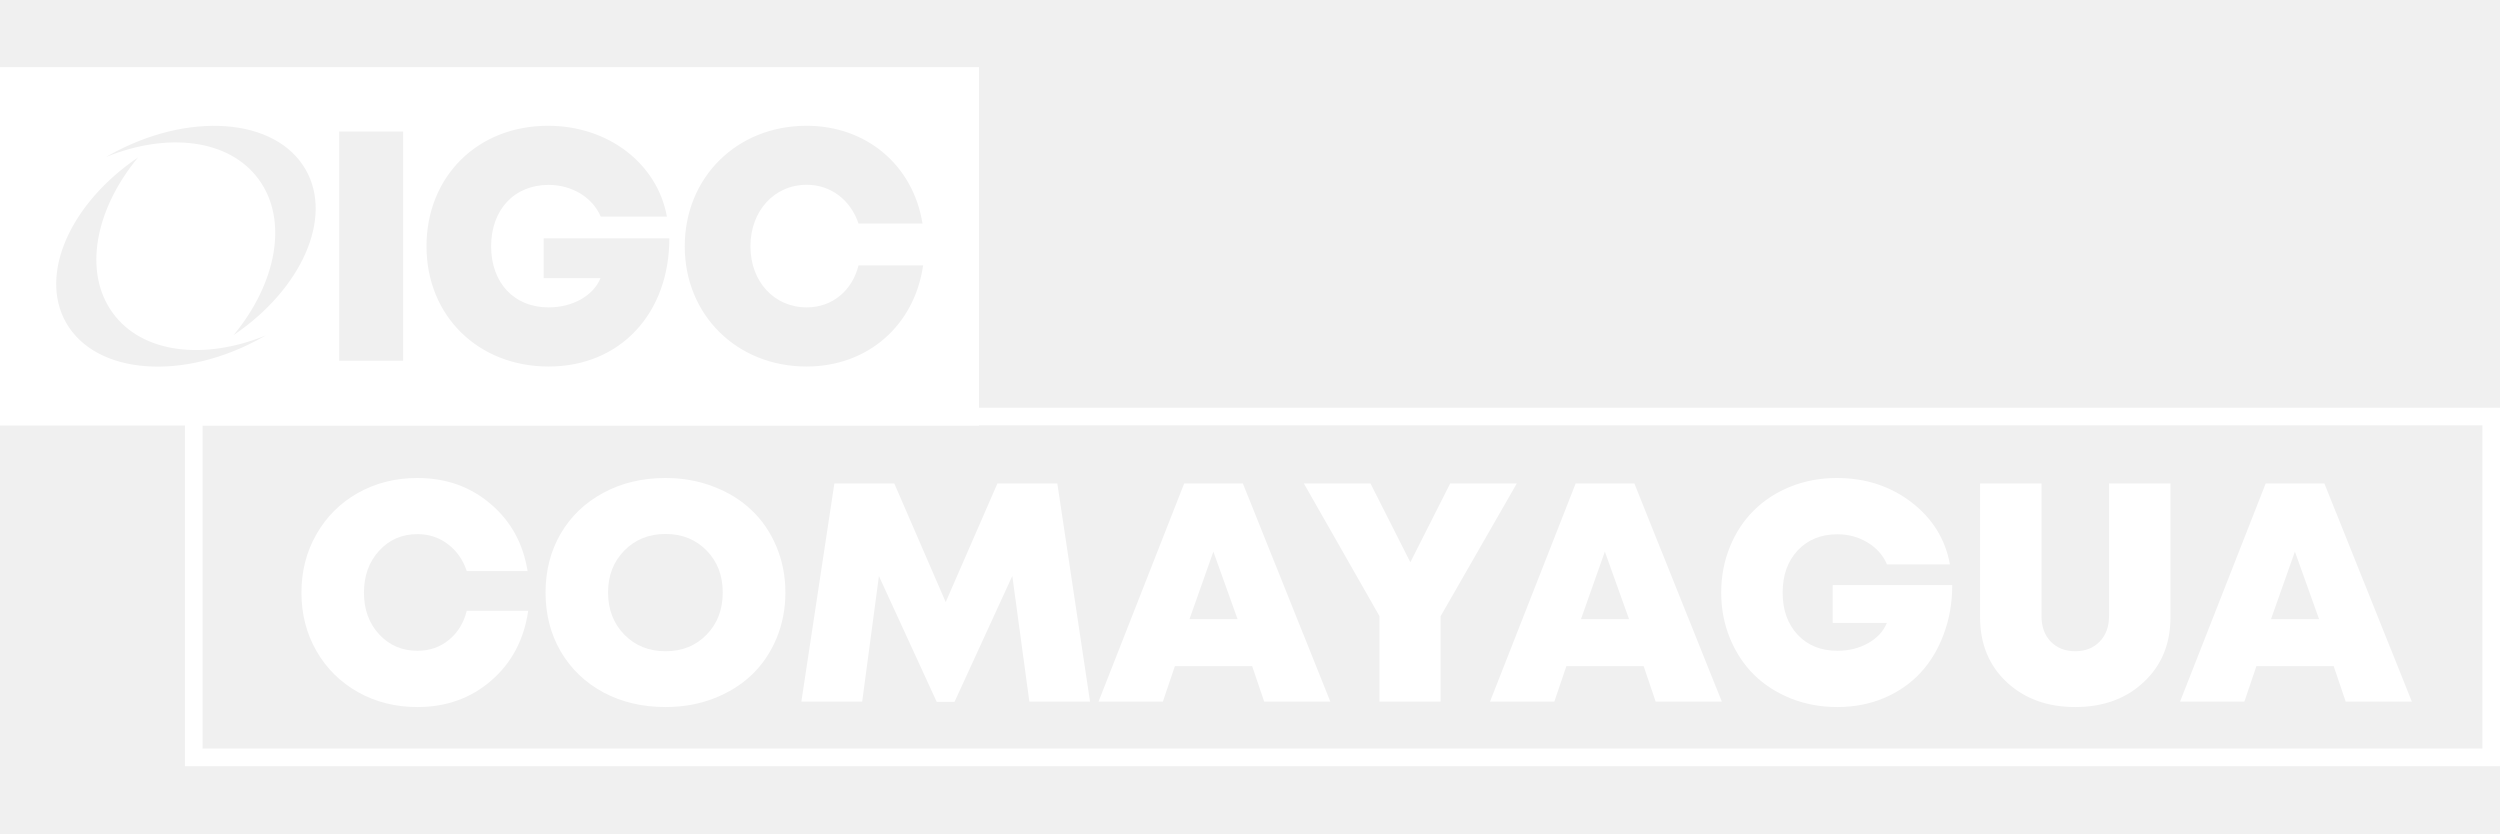
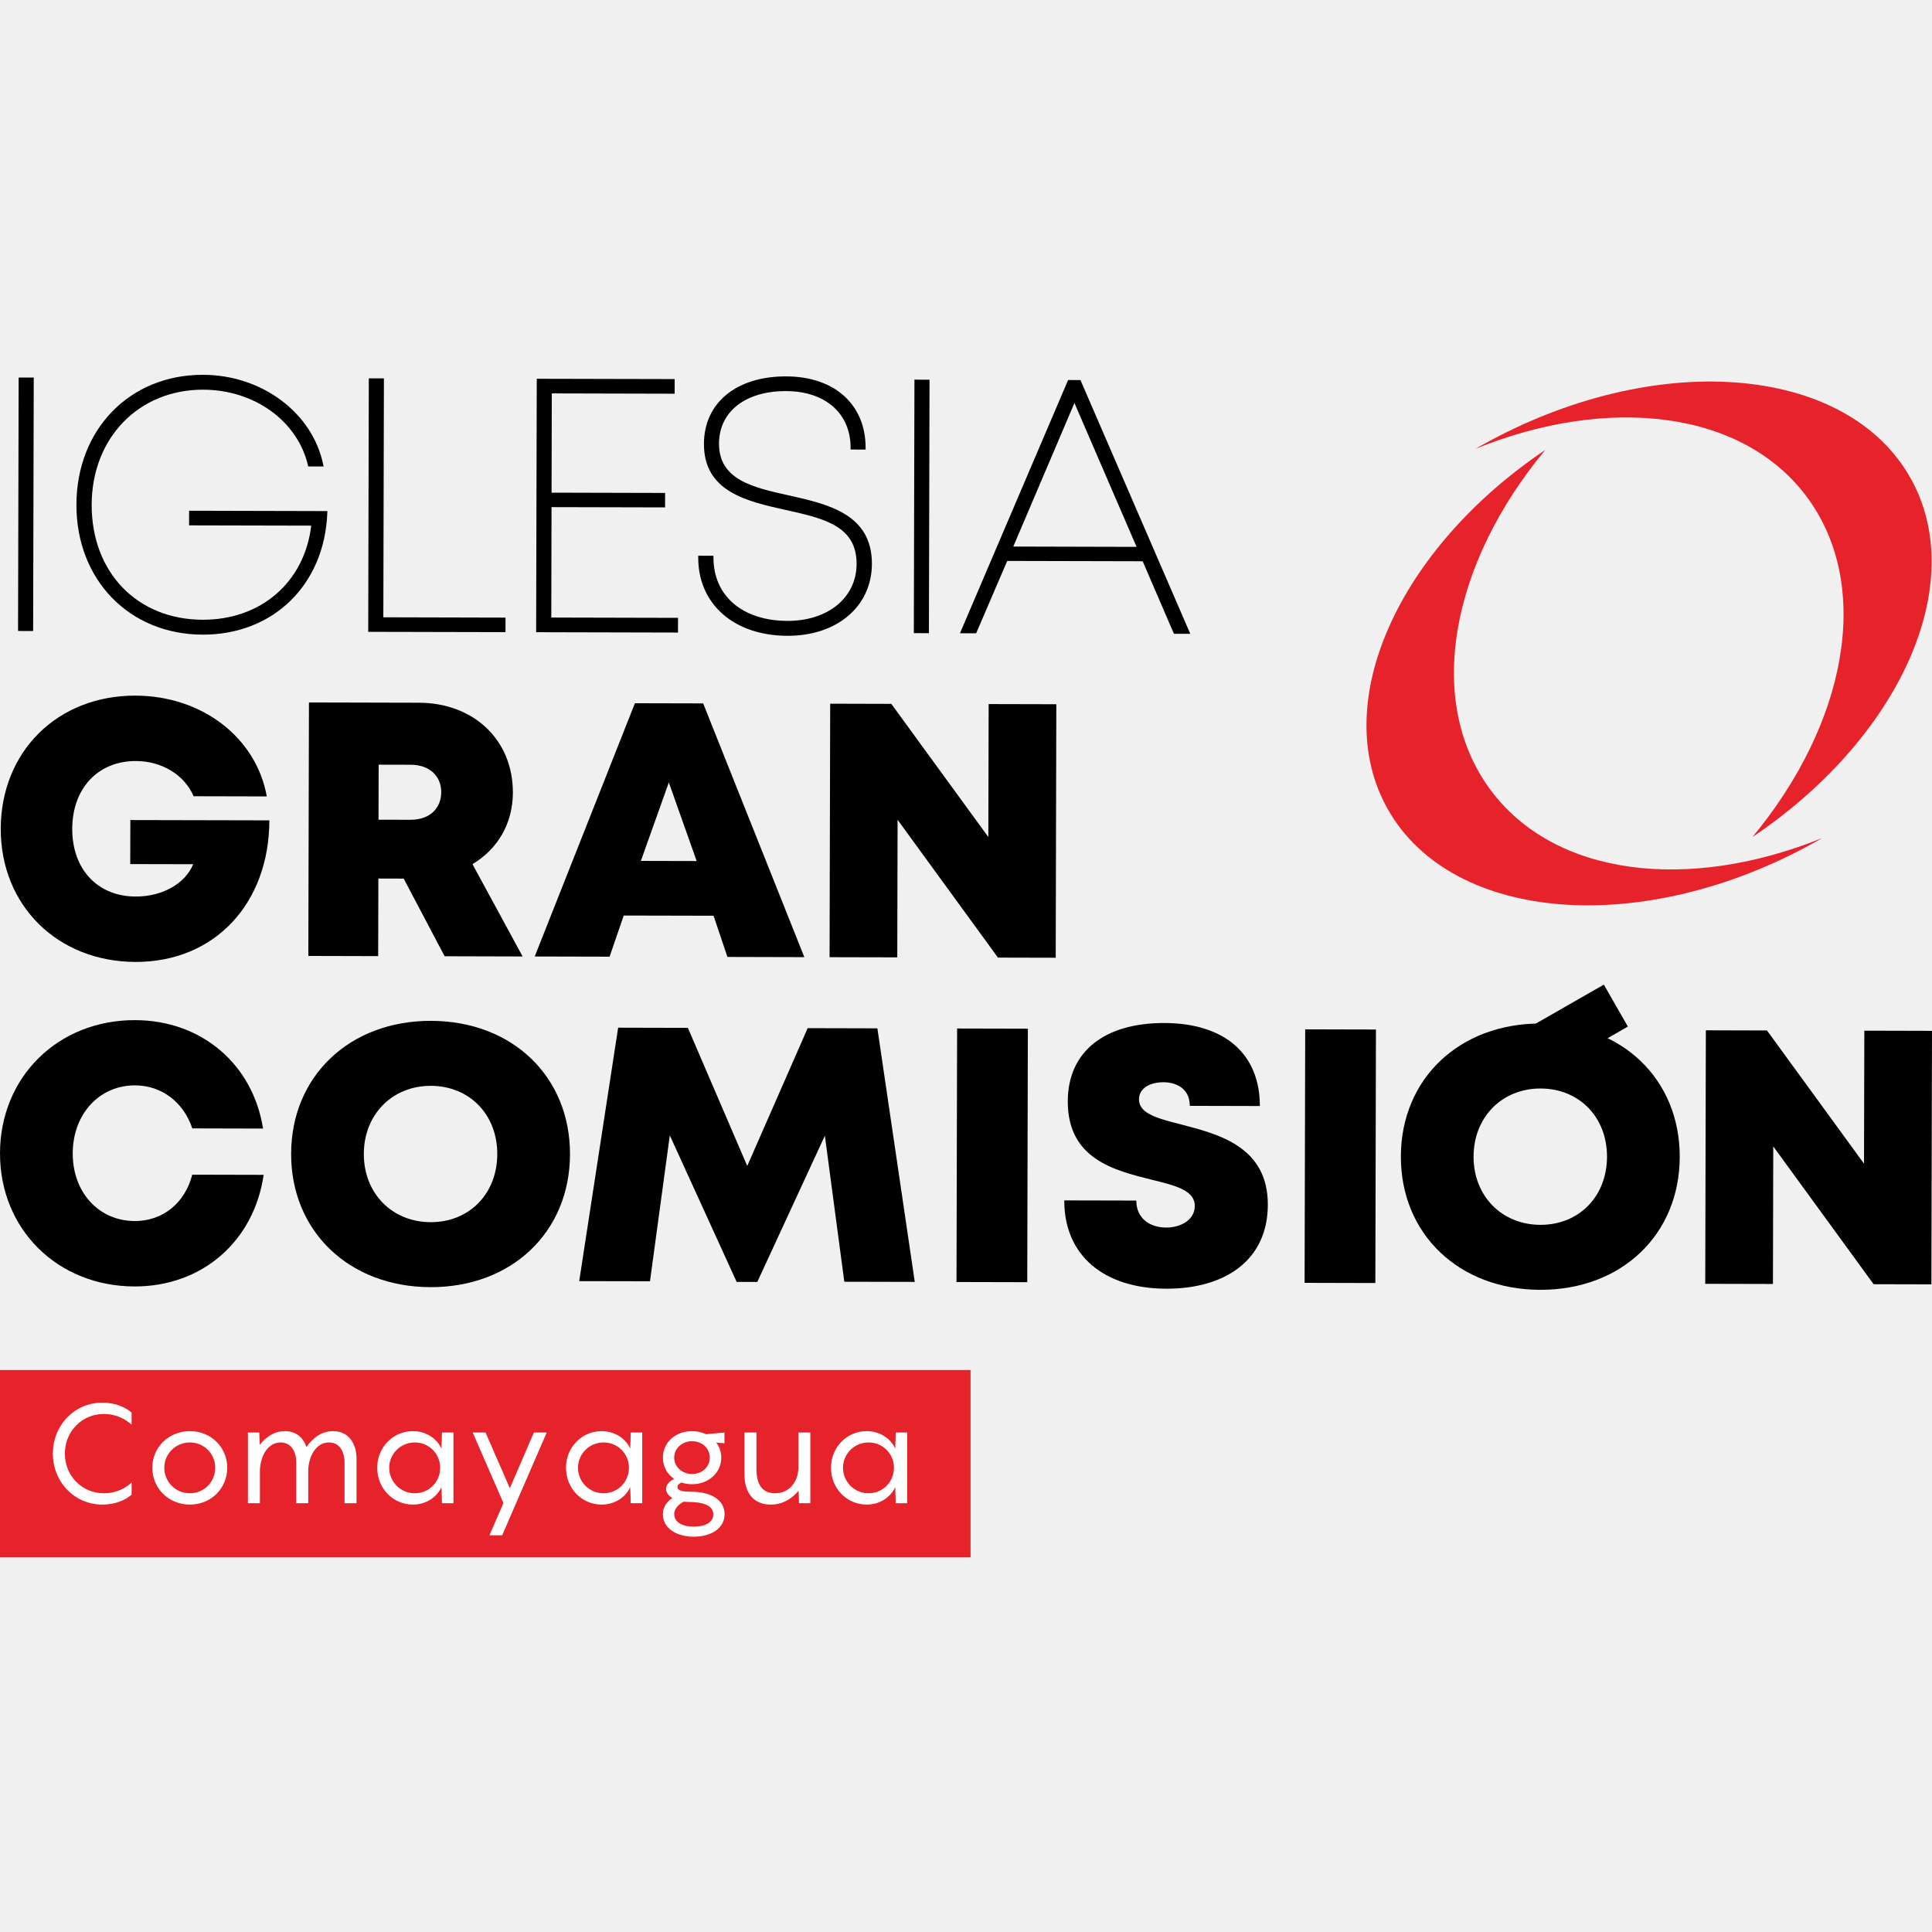
- <svg xmlns="http://www.w3.org/2000/svg" width="100%" height="100%" viewBox="0 0 150 50" version="1.1" xml:space="preserve" style="fill-rule:evenodd;clip-rule:evenodd;stroke-linejoin:round;stroke-miterlimit:2;">
-   <g id="Artboard1" transform="matrix(0.078125,0,0,0.0462963,0,0)">
-     <rect x="0" y="0" width="1920" height="1080" style="fill:none;" />
-     <clipPath id="_clip1">
-       <rect x="0" y="0" width="1920" height="1080" />
-     </clipPath>
-     <g clip-path="url(#_clip1)">
-       <g transform="matrix(0.169899,0,0,0.169899,-80.029,448.255)">
-         <g transform="matrix(25.6,0,0,43.2,769.536,-1340.71)">
-           <path d="M0,26.92C-4.86,18.34 0.82,5.8 12.72,-2.24C5.13,6.93 2.98,18.02 8.27,25.25C13.49,32.39 24.44,33.609 35.27,29.19C35.09,29.29 34.92,29.39 34.74,29.489C20.81,37.34 5.26,36.19 0,26.92M7.57,-2.61C21.52,-10.46 37.09,-9.31 42.34,-0.04C47.21,8.529 41.52,21.069 29.59,29.13C37.17,19.96 39.31,8.859 34.02,1.63C28.8,-5.511 17.86,-6.73 7.05,-2.31C7.22,-2.41 7.39,-2.511 7.57,-2.61M48.23,-6.81L59.52,-6.81L59.52,33.66L48.23,33.66L48.23,-6.81ZM85.11,-7.83C95.72,-7.83 104.39,-1.19 106.1,8.21L94.42,8.21C92.96,4.81 89.34,2.609 85.21,2.609C79.15,2.609 75.06,6.989 75.06,13.46C75.06,19.859 79.08,24.239 85.21,24.239C89.47,24.239 93.11,22.18 94.38,19.069L84.34,19.069L84.34,12.04L106.53,12.04C106.53,25.279 97.88,34.68 85.21,34.68C72.81,34.68 63.65,25.77 63.65,13.46C63.65,1.149 72.64,-7.83 85.11,-7.83M130.76,-7.83C141.37,-7.83 149.58,-0.83 151.23,9.43L139.93,9.43C138.54,5.279 135.05,2.59 130.79,2.59C125.06,2.59 120.85,7.199 120.85,13.46C120.85,19.699 125.06,24.239 130.79,24.239C135.28,24.239 138.8,21.319 139.94,16.819L151.34,16.819C149.8,27.46 141.54,34.68 130.76,34.68C118.45,34.68 109.25,25.569 109.25,13.46C109.25,1.29 118.45,-7.83 130.76,-7.83M-11.66,45.1L161.21,45.1L161.21,-18.18L-11.66,-18.18L-11.66,45.1Z" style="fill:white;fill-rule:nonzero;" />
+ <svg xmlns="http://www.w3.org/2000/svg" width="100%" height="100%" viewBox="0 0 100 100" version="1.1" xml:space="preserve" style="fill-rule:evenodd;clip-rule:evenodd;stroke-linejoin:round;stroke-miterlimit:2;">
+   <g transform="matrix(1,0,0,1,-3.10862e-15,-61)">
+     <g id="Logo-footer" transform="matrix(1.53833,0,0,1.53833,3.25866,-34.1823)">
+       <rect x="-2.118" y="61.874" width="65.006" height="65.006" style="fill:none;" />
+       <g transform="matrix(0.189424,0,0,0.189424,-7.15917,76.4993)">
+         <g transform="matrix(-0.00315368,1.30011,1.30011,0.00315368,53.7164,13.8093)">
+           <rect x="-18.387" y="-18.343" width="34.63" height="2.061" />
        </g>
-         <g transform="matrix(25.6,0,0,43.2,0,-3363.47)">
-           <path d="M456.73,148.963L54.17,148.963L54.17,91.893L456.73,91.893L456.73,148.963ZM51.06,152.073L459.84,152.073L459.84,88.783L51.06,88.783L51.06,152.073Z" style="fill:white;fill-rule:nonzero;" />
+         <g transform="matrix(1.30011,0,0,1.30011,84.7629,11.3127)">
+           <path d="M0,1.737L-0.01,1.976C-0.381,11.8 -7.388,18.642 -17.047,18.619C-27.059,18.595 -34.31,11.128 -34.287,0.857C-34.263,-9.446 -26.988,-16.905 -16.986,-16.881C-8.954,-16.862 -2.05,-11.712 -0.574,-4.635L-0.518,-4.358L-2.62,-4.363L-2.657,-4.536C-4.096,-10.589 -9.979,-14.83 -16.967,-14.849C-25.77,-14.868 -32.18,-8.261 -32.203,0.862C-32.227,10.097 -25.991,16.564 -17.042,16.583C-9.062,16.601 -3.132,11.452 -2.206,3.726L-18.895,3.688L-18.89,1.69L0,1.737Z" style="fill-rule:nonzero;" />
        </g>
-         <g transform="matrix(25.6,0,0,43.2,0,-5961.69)">
-           <path d="M92.091,201.776C88.242,201.776 84.75,200.899 81.617,199.145C78.502,197.39 76.058,194.973 74.286,191.894C72.513,188.814 71.627,185.377 71.627,181.581C71.627,177.768 72.513,174.321 74.286,171.242C76.058,168.144 78.502,165.718 81.617,163.964C84.75,162.209 88.242,161.332 92.091,161.332C97.14,161.332 101.445,162.854 105.008,165.897C108.589,168.923 110.773,172.88 111.561,177.768L100.819,177.768C100.156,175.78 99.046,174.196 97.489,173.014C95.931,171.833 94.141,171.242 92.118,171.242C89.396,171.242 87.14,172.217 85.35,174.169C83.56,176.12 82.665,178.591 82.665,181.581C82.665,184.553 83.56,187.006 85.35,188.939C87.14,190.873 89.396,191.84 92.118,191.84C94.248,191.84 96.092,191.204 97.65,189.933C99.225,188.644 100.282,186.925 100.819,184.777L111.668,184.777C110.934,189.844 108.768,193.944 105.169,197.077C101.571,200.21 97.211,201.776 92.091,201.776Z" style="fill:white;fill-rule:nonzero;" />
-           <path d="M135.919,201.776C131.837,201.776 128.185,200.917 124.962,199.198C121.739,197.462 119.224,195.054 117.416,191.974C115.625,188.895 114.73,185.421 114.73,181.554C114.73,177.687 115.625,174.214 117.416,171.134C119.224,168.055 121.739,165.656 124.962,163.937C128.185,162.2 131.837,161.332 135.919,161.332C138.963,161.332 141.791,161.842 144.405,162.863C147.037,163.865 149.275,165.253 151.119,167.025C152.981,168.78 154.44,170.919 155.497,173.444C156.553,175.95 157.081,178.654 157.081,181.554C157.081,184.455 156.553,187.167 155.497,189.691C154.44,192.198 152.981,194.337 151.119,196.11C149.275,197.864 147.037,199.252 144.405,200.272C141.791,201.275 138.963,201.776 135.919,201.776ZM128.641,188.993C130.557,190.945 132.983,191.92 135.919,191.92C138.855,191.92 141.272,190.945 143.17,188.993C145.068,187.042 146.017,184.562 146.017,181.554C146.017,178.546 145.068,176.076 143.17,174.142C141.272,172.191 138.855,171.215 135.919,171.215C132.983,171.215 130.557,172.191 128.641,174.142C126.725,176.094 125.768,178.564 125.768,181.554C125.768,184.544 126.725,187.024 128.641,188.993Z" style="fill:white;fill-rule:nonzero;" />
-           <path d="M210.873,200.81L200.157,200.81L197.149,178.627L186.944,200.863L183.802,200.863L173.597,178.654L170.643,200.81L159.901,200.81L165.729,162.299L176.31,162.299L185.387,183.246L194.518,162.299L205.099,162.299L210.873,200.81Z" style="fill:white;fill-rule:nonzero;" />
-           <path d="M241.622,200.81L239.5,194.552L225.858,194.552L223.736,200.81L212.376,200.81L227.496,162.299L237.862,162.299L253.304,200.81L241.622,200.81ZM236.922,186.254L232.652,174.33L228.436,186.254L236.922,186.254Z" style="fill:white;fill-rule:nonzero;" />
-           <path d="M286.229,162.299L272.774,185.744L272.774,200.81L261.979,200.81L261.979,185.717L248.631,162.299L260.394,162.299L267.43,176.21L274.466,162.299L286.229,162.299Z" style="fill:white;fill-rule:nonzero;" />
-           <path d="M310.748,200.81L308.626,194.552L294.984,194.552L292.862,200.81L281.502,200.81L296.622,162.299L306.988,162.299L322.43,200.81L310.748,200.81ZM306.048,186.254L301.778,174.33L297.562,186.254L306.048,186.254Z" style="fill:white;fill-rule:nonzero;" />
-           <path d="M342.008,180.238L363.116,180.238C363.116,183.354 362.615,186.245 361.612,188.913C360.628,191.58 359.249,193.863 357.477,195.761C355.722,197.641 353.583,199.118 351.058,200.192C348.534,201.248 345.785,201.776 342.813,201.776C339.913,201.776 337.192,201.275 334.649,200.272C332.107,199.252 329.932,197.855 328.124,196.083C326.333,194.311 324.919,192.171 323.88,189.665C322.842,187.158 322.323,184.464 322.323,181.581C322.323,178.699 322.833,176.004 323.854,173.498C324.874,170.991 326.279,168.852 328.07,167.079C329.86,165.289 332.018,163.883 334.542,162.863C337.084,161.842 339.815,161.332 342.733,161.332C347.782,161.332 352.168,162.755 355.892,165.602C359.616,168.449 361.89,172.11 362.713,176.586L351.595,176.586C350.897,174.957 349.751,173.668 348.158,172.719C346.582,171.752 344.81,171.269 342.84,171.269C339.958,171.269 337.621,172.217 335.831,174.115C334.059,176.013 333.172,178.502 333.172,181.581C333.172,184.643 334.059,187.122 335.831,189.02C337.604,190.9 339.94,191.84 342.84,191.84C344.863,191.84 346.672,191.392 348.265,190.497C349.859,189.602 350.96,188.411 351.568,186.925L342.008,186.925L342.008,180.238Z" style="fill:white;fill-rule:nonzero;" />
-           <path d="M396.927,197.372C393.794,200.308 389.766,201.776 384.842,201.776C379.919,201.776 375.882,200.308 372.73,197.372C369.597,194.436 368.031,190.613 368.031,185.905L368.031,162.299L378.88,162.299L378.88,185.717C378.88,187.597 379.426,189.101 380.519,190.229C381.629,191.356 383.07,191.92 384.842,191.92C386.615,191.92 388.047,191.356 389.139,190.229C390.249,189.101 390.804,187.597 390.804,185.717L390.804,162.299L401.654,162.299L401.654,185.905C401.654,190.613 400.078,194.436 396.927,197.372Z" style="fill:white;fill-rule:nonzero;" />
-           <path d="M432.591,200.81L430.47,194.552L416.827,194.552L414.706,200.81L403.346,200.81L418.465,162.299L428.832,162.299L444.273,200.81L432.591,200.81ZM427.892,186.254L423.622,174.33L419.405,186.254L427.892,186.254Z" style="fill:white;fill-rule:nonzero;" />
+         <g transform="matrix(1.30011,0,0,1.30011,116.406,-7.42499)">
+           <path d="M0,30.704L-0.005,32.688L-18.759,32.646L-18.679,-1.984L-16.614,-1.979L-16.694,30.662L0,30.704Z" style="fill-rule:nonzero;" />
+         </g>
+         <g transform="matrix(1.30011,0,0,1.30011,147.046,-7.31942)">
+           <path d="M0,30.656L-0.005,32.664L-19.384,32.617L-19.299,-2.008L-0.457,-1.965L-0.461,0.033L-17.245,-0.009L-17.277,13.552L-1.764,13.591L-1.769,15.565L-17.282,15.528L-17.315,30.614L0,30.656Z" style="fill-rule:nonzero;" />
+         </g>
+         <g transform="matrix(1.30011,0,0,1.30011,181.485,2.41698)">
+           <path d="M0,15.796C-0.014,21.594 -4.754,25.634 -11.531,25.619C-18.843,25.601 -23.748,21.298 -23.729,14.907L-23.729,14.677L-21.646,14.686L-21.646,14.916C-21.66,20.164 -17.691,23.565 -11.535,23.583C-5.986,23.593 -2.102,20.395 -2.093,15.806C-2.079,10.595 -6.555,9.593 -11.733,8.432L-11.803,8.418C-17.033,7.261 -22.962,5.948 -22.948,-0.598C-22.934,-6.217 -18.523,-9.838 -11.709,-9.823C-5.107,-9.809 -0.846,-5.976 -0.86,-0.057L-0.86,0.174L-2.911,0.169L-2.911,-0.061C-2.901,-4.759 -6.362,-7.802 -11.742,-7.815C-17.287,-7.825 -20.874,-5.008 -20.889,-0.644C-20.898,4.326 -16.229,5.357 -11.281,6.452L-11.225,6.461C-5.953,7.655 0.014,9.005 0,15.796" style="fill-rule:nonzero;" />
+         </g>
+         <g transform="matrix(-0.00315368,1.30011,1.30011,0.00315368,212.831,14.1914)">
+           <rect x="-18.387" y="-18.343" width="34.63" height="2.061" />
+         </g>
+         <g transform="matrix(1.30011,0,0,1.30011,228.497,5.73603)">
+           <path d="M0,10.915L-16.844,10.872L-8.488,-8.742L0,10.915ZM-7.665,-11.874L-9.353,-11.879L-24.128,22.718L-21.918,22.723L-17.672,12.838L0.833,12.881L5.103,22.789L7.336,22.794L-7.665,-11.874Z" style="fill-rule:nonzero;" />
+         </g>
+         <g transform="matrix(1.30011,0,0,1.30011,74.4585,71.4933)">
+           <path d="M0,-2.296C-0.028,9.038 -7.444,17.069 -18.293,17.046C-28.902,17.017 -36.722,9.372 -36.699,-1.162C-36.67,-11.7 -28.959,-19.365 -18.288,-19.338C-9.212,-19.318 -1.796,-13.619 -0.353,-5.568L-10.351,-5.592C-11.597,-8.512 -14.691,-10.394 -18.223,-10.402C-23.414,-10.417 -26.917,-6.674 -26.932,-1.139C-26.946,4.34 -23.513,8.098 -18.27,8.111C-14.63,8.121 -11.502,6.362 -10.407,3.695L-19.008,3.677L-18.994,-2.338L0,-2.296Z" style="fill-rule:nonzero;" />
+         </g>
+         <g transform="matrix(1.30011,0,0,1.30011,93.8458,71.8548)">
+           <path d="M0,-2.663L4.359,-2.653C7.025,-2.643 8.563,-4.247 8.568,-6.415C8.578,-8.578 7.044,-10.168 4.378,-10.173L0.019,-10.182L0,-2.663ZM3.438,5.384L-0.019,5.374L-0.047,15.974L-9.588,15.95L-9.504,-18.684L5.507,-18.646C12.974,-18.633 18.373,-13.601 18.359,-6.358C18.345,-2.112 16.261,1.367 12.838,3.408L19.685,16.021L9.034,15.992L3.438,5.384Z" style="fill-rule:nonzero;" />
+         </g>
+         <g transform="matrix(1.30011,0,0,1.30011,145.412,78.7367)">
+           <path d="M0,-13.05L-3.818,-2.328L3.805,-2.31L0,-13.05ZM6.113,5.163L-6.16,5.135L-8.093,10.755L-18.321,10.731L-4.632,-23.87L4.693,-23.847L18.514,10.82L8.009,10.792L6.113,5.163Z" style="fill-rule:nonzero;" />
+         </g>
+         <g transform="matrix(1.30011,0,0,1.30011,214.243,92.8122)">
+           <path d="M0,-34.559L-0.084,0.075L-7.976,0.056L-21.688,-18.773L-21.73,0.023L-30.98,0L-30.896,-34.634L-22.544,-34.611L-9.288,-16.413L-9.245,-34.582L0,-34.559Z" style="fill-rule:nonzero;" />
+         </g>
+         <g transform="matrix(1.30011,0,0,1.30011,50.4991,103.987)">
+           <path d="M0,36.389C-10.543,36.366 -18.396,28.54 -18.373,18.181C-18.345,7.765 -10.454,-0.023 0.089,0.005C9.165,0.024 16.181,6.035 17.564,14.819L7.9,14.795C6.72,11.24 3.729,8.926 0.084,8.916C-4.815,8.908 -8.422,12.843 -8.437,18.204C-8.451,23.546 -4.863,27.44 0.042,27.454C3.884,27.463 6.913,24.966 7.891,21.119L17.648,21.143C16.313,30.247 9.226,36.412 0,36.389" style="fill-rule:nonzero;" />
+         </g>
+         <g transform="matrix(1.30011,0,0,1.30011,103.098,115.664)">
+           <path d="M0,18.626C5.272,18.641 9.095,14.756 9.109,9.334C9.123,3.917 5.314,0.014 0.042,-0.001C-5.224,-0.015 -9.109,3.897 -9.123,9.292C-9.137,14.681 -5.271,18.612 0,18.626M-0.023,27.505C-11.154,27.477 -19.083,19.849 -19.055,9.268C-19.031,-1.317 -11.07,-8.907 0.066,-8.879C11.173,-8.855 19.069,-1.256 19.045,9.357C19.017,19.971 11.084,27.533 -0.023,27.505" style="fill-rule:nonzero;" />
+         </g>
+         <g transform="matrix(1.30011,0,0,1.30011,176.584,105.371)">
+           <path d="M0,34.681L-2.657,14.728L-11.888,34.709L-14.709,34.704L-23.842,14.686L-26.551,34.616L-36.219,34.597L-30.9,-0.028L-21.373,-0.005L-13.261,18.862L-5.008,0.037L4.519,0.061L9.626,34.704L0,34.681Z" style="fill-rule:nonzero;" />
+         </g>
+         <g transform="matrix(1.30011,0.00309293,0.00309293,-1.30011,196.673,105.465)">
+           <rect x="-0.041" y="-34.647" width="9.666" height="34.635" />
+         </g>
+         <g transform="matrix(1.30011,0,0,1.30011,215.654,120.193)">
+           <path d="M0,12.169L9.842,12.192C9.838,14.666 11.742,15.875 13.919,15.88C15.918,15.885 17.827,14.826 17.832,12.936C17.837,10.764 15.142,10.129 11.851,9.319C6.847,8.065 0.461,6.512 0.479,-1.369C0.494,-8.192 5.516,-12.086 13.68,-12.067C21.984,-12.044 26.734,-7.774 26.72,-0.725L17.15,-0.749C17.155,-2.94 15.523,-3.97 13.548,-3.975C11.846,-3.979 10.214,-3.246 10.209,-1.633C10.205,0.338 12.814,0.991 16.073,1.819C21.166,3.149 27.83,4.866 27.811,12.776C27.792,20.343 21.97,24.255 13.929,24.232C5.45,24.213 -0.019,19.717 0,12.169" style="fill-rule:nonzero;" />
+         </g>
+         <g transform="matrix(1.30011,0.00309293,0.00309293,-1.30011,258.504,105.614)">
+           <rect x="-0.041" y="-34.647" width="9.665" height="34.635" />
+         </g>
+         <g transform="matrix(1.30011,0,0,1.30011,300.217,116.131)">
+           <path d="M0,18.631C5.271,18.646 9.095,14.761 9.109,9.339C9.123,3.922 5.314,0.019 0.042,0.005C-5.229,-0.01 -9.109,3.903 -9.123,9.297C-9.137,14.686 -5.271,18.617 0,18.631M-0.023,27.51C-11.155,27.482 -19.083,19.854 -19.055,9.274C-19.031,-1.312 -11.07,-8.902 0.066,-8.874C11.168,-8.85 19.069,-1.251 19.045,9.362C19.017,19.977 11.084,27.533 -0.023,27.51" style="fill-rule:nonzero;" />
+         </g>
+         <g transform="matrix(1.30011,0,0,1.30011,369.786,150.828)">
+           <path d="M0,-34.56L-0.084,0.075L-7.976,0.055L-21.688,-18.773L-21.73,0.023L-30.98,0L-30.896,-34.635L-22.544,-34.612L-9.288,-16.413L-9.245,-34.583L0,-34.56Z" style="fill-rule:nonzero;" />
+         </g>
+         <g transform="matrix(-1.12813,0.646228,0.646228,1.12813,297.148,111.89)">
+           <rect x="-15.007" y="-3.994" width="14.312" height="6.606" />
+         </g>
+         <g transform="matrix(1.30011,0,0,1.30011,291.207,29.2175)">
+           <path d="M0,25.892C-8.883,13.694 -5.21,-4.98 7.613,-20.395C-12.462,-6.894 -22.074,14.197 -13.924,28.676C-5.112,44.302 21.082,46.287 44.566,33.134C44.872,32.969 45.163,32.795 45.455,32.63C27.209,40.028 8.766,37.935 0,25.892" style="fill:rgb(230,35,43);fill-rule:nonzero;" />
+         </g>
+         <g transform="matrix(1.30011,0,0,1.30011,347.727,44.9467)">
+           <path d="M0,-25.888C8.883,-13.695 5.225,4.989 -7.571,20.404C12.546,6.888 22.177,-14.206 14.014,-28.677C5.201,-44.293 -21.011,-46.292 -44.538,-33.13C-44.839,-32.975 -45.121,-32.796 -45.422,-32.631C-27.2,-40.029 -8.771,-37.931 0,-25.888" style="fill:rgb(230,35,43);fill-rule:nonzero;" />
+         </g>
+         <g transform="matrix(1.30011,0,0,1.30011,-2.11831,90.9388)">
+           <rect x="22.098" y="57.843" width="132.6" height="25.572" style="fill:rgb(230,35,43);" />
+         </g>
+         <g transform="matrix(1.30011,0,0,1.30011,-2.11831,-99.881)">
+           <path d="M40.079,212.089L40.079,210.429C39.297,209.761 37.981,209.075 36.073,209.075C32.277,209.075 29.32,212.165 29.32,216.037C29.32,219.91 32.277,223 36.073,223C37.981,223 39.297,222.313 40.079,221.646L40.079,219.986C39.373,220.654 38.114,221.455 36.264,221.455C33.345,221.455 30.961,219.109 30.961,216.037C30.961,212.966 33.345,210.62 36.264,210.62C38.114,210.62 39.354,211.421 40.079,212.089Z" style="fill:white;" />
+           <path d="M48.034,223C50.972,223 53.146,220.749 53.146,217.964C53.146,215.217 50.972,212.966 48.034,212.966C45.115,212.966 42.903,215.217 42.903,217.964C42.903,220.749 45.115,223 48.034,223ZM48.034,221.455C46.069,221.455 44.543,219.872 44.543,217.964C44.543,216.095 46.069,214.511 48.034,214.511C50.018,214.511 51.506,216.095 51.506,217.964C51.506,219.872 50.018,221.455 48.034,221.455Z" style="fill:white;" />
+           <path d="M67.606,212.966C66.004,212.966 64.802,213.939 63.963,215.141C63.524,213.805 62.513,212.966 61.006,212.966C59.556,212.966 58.411,213.786 57.591,214.835L57.515,213.157L55.97,213.157L55.97,222.809L57.61,222.809L57.61,218.212C57.725,216.19 58.774,214.511 60.433,214.511C61.807,214.511 62.57,215.637 62.57,217.296L62.57,222.809L64.211,222.809L64.211,218.212C64.325,216.19 65.374,214.511 67.034,214.511C68.426,214.511 69.17,215.637 69.17,217.296L69.17,222.809L70.811,222.809L70.811,216.8C70.811,214.549 69.666,212.966 67.606,212.966Z" style="fill:white;" />
+           <path d="M73.634,217.964C73.634,220.749 75.752,223 78.518,223C80.33,223 81.799,221.97 82.409,220.616L82.485,222.809L84.05,222.809L84.05,213.157L82.485,213.157L82.409,215.351C81.799,213.996 80.33,212.966 78.518,212.966C75.752,212.966 73.634,215.217 73.634,217.964ZM75.275,217.964C75.275,216.095 76.801,214.511 78.766,214.511C80.75,214.511 82.237,216.095 82.237,217.964C82.237,219.872 80.75,221.455 78.766,221.455C76.801,221.455 75.275,219.872 75.275,217.964Z" style="fill:white;" />
+           <path d="M86.682,213.157L90.879,222.79L88.971,227.197L90.707,227.197L96.793,213.157L95.038,213.157L91.756,220.768L88.437,213.157L86.682,213.157Z" style="fill:white;" />
+           <path d="M99.425,217.964C99.425,220.749 101.542,223 104.308,223C106.121,223 107.59,221.97 108.2,220.616L108.276,222.809L109.841,222.809L109.841,213.157L108.276,213.157L108.2,215.351C107.59,213.996 106.121,212.966 104.308,212.966C101.542,212.966 99.425,215.217 99.425,217.964ZM101.066,217.964C101.066,216.095 102.592,214.511 104.556,214.511C106.54,214.511 108.028,216.095 108.028,217.964C108.028,219.872 106.54,221.455 104.556,221.455C102.592,221.455 101.066,219.872 101.066,217.964Z" style="fill:white;" />
+           <path d="M116.517,221.245C115.354,221.245 114.648,221.092 114.648,220.596C114.648,220.348 114.858,220.139 115.201,219.986C115.64,220.139 116.136,220.215 116.651,220.215C118.902,220.215 120.638,218.651 120.638,216.59C120.638,215.808 120.39,215.103 119.951,214.53L121.076,214.626L121.076,213.157L118.558,213.386C117.986,213.119 117.337,212.966 116.651,212.966C114.381,212.966 112.664,214.511 112.664,216.59C112.664,217.811 113.255,218.841 114.209,219.49C113.656,219.757 113.103,220.215 113.103,220.864C113.103,221.398 113.465,221.817 113.98,222.103C113.274,222.542 112.664,223.248 112.664,224.316C112.664,226.3 114.61,227.388 116.88,227.388C119.15,227.388 121.095,226.3 121.095,224.316C121.095,222.447 119.379,221.245 116.517,221.245ZM116.651,214.34C118.005,214.34 119.073,215.293 119.073,216.59C119.073,217.869 118.005,218.822 116.651,218.822C115.315,218.822 114.209,217.869 114.209,216.59C114.209,215.293 115.315,214.34 116.651,214.34ZM116.88,226.014C115.296,226.014 114.209,225.404 114.209,224.278C114.209,223.534 114.934,222.867 115.525,222.599C115.716,222.619 115.888,222.638 116.078,222.638C118.101,222.638 119.55,223.076 119.55,224.335C119.55,225.442 118.444,226.014 116.88,226.014Z" style="fill:white;" />
+           <path d="M131.187,213.157L131.187,218.078L131.168,218.078C131.168,219.452 130.252,221.455 127.963,221.455C126.475,221.455 125.445,220.539 125.445,218.117L125.445,213.157L123.804,213.157L123.804,218.803C123.804,221.531 125.159,223 127.391,223C129.069,223 130.309,222.161 131.206,221.112L131.263,222.809L132.808,222.809L132.808,213.157L131.187,213.157Z" style="fill:white;" />
+           <path d="M135.631,217.964C135.631,220.749 137.749,223 140.515,223C142.327,223 143.796,221.97 144.406,220.616L144.483,222.809L146.047,222.809L146.047,213.157L144.483,213.157L144.406,215.351C143.796,213.996 142.327,212.966 140.515,212.966C137.749,212.966 135.631,215.217 135.631,217.964ZM137.272,217.964C137.272,216.095 138.798,214.511 140.763,214.511C142.747,214.511 144.235,216.095 144.235,217.964C144.235,219.872 142.747,221.455 140.763,221.455C138.798,221.455 137.272,219.872 137.272,217.964Z" style="fill:white;" />
        </g>
      </g>
    </g>
  </g>
</svg>
